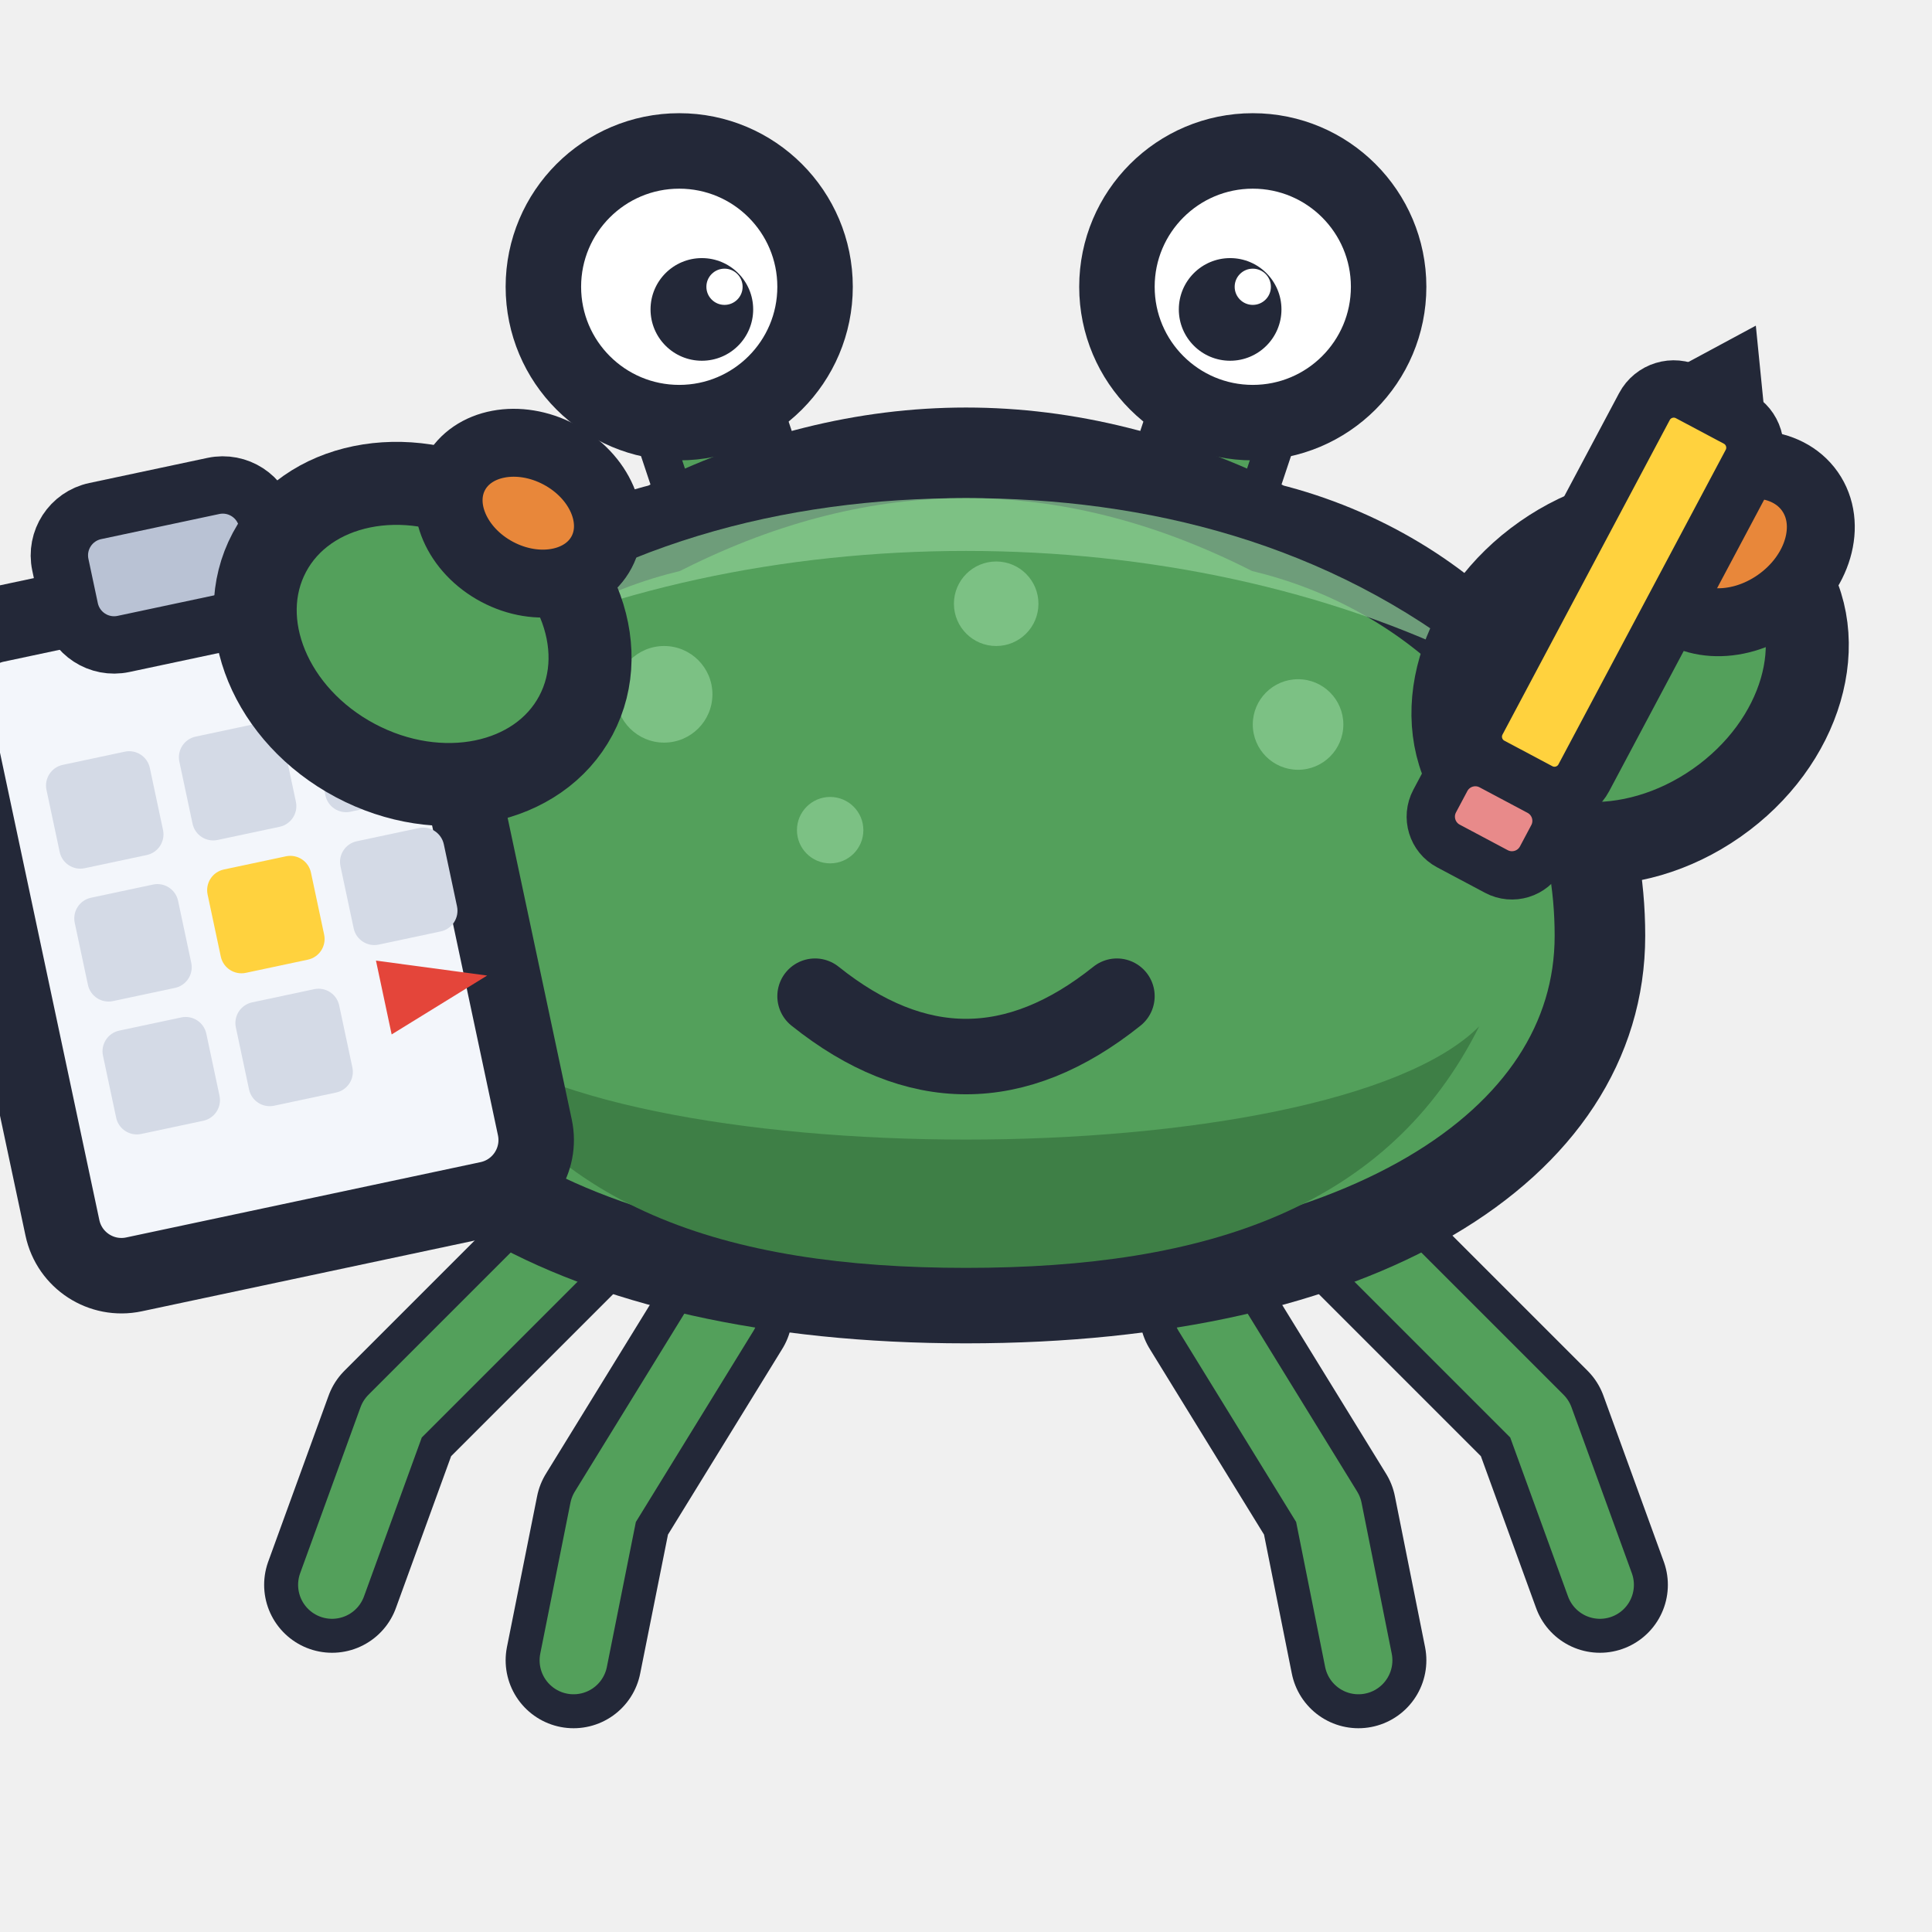
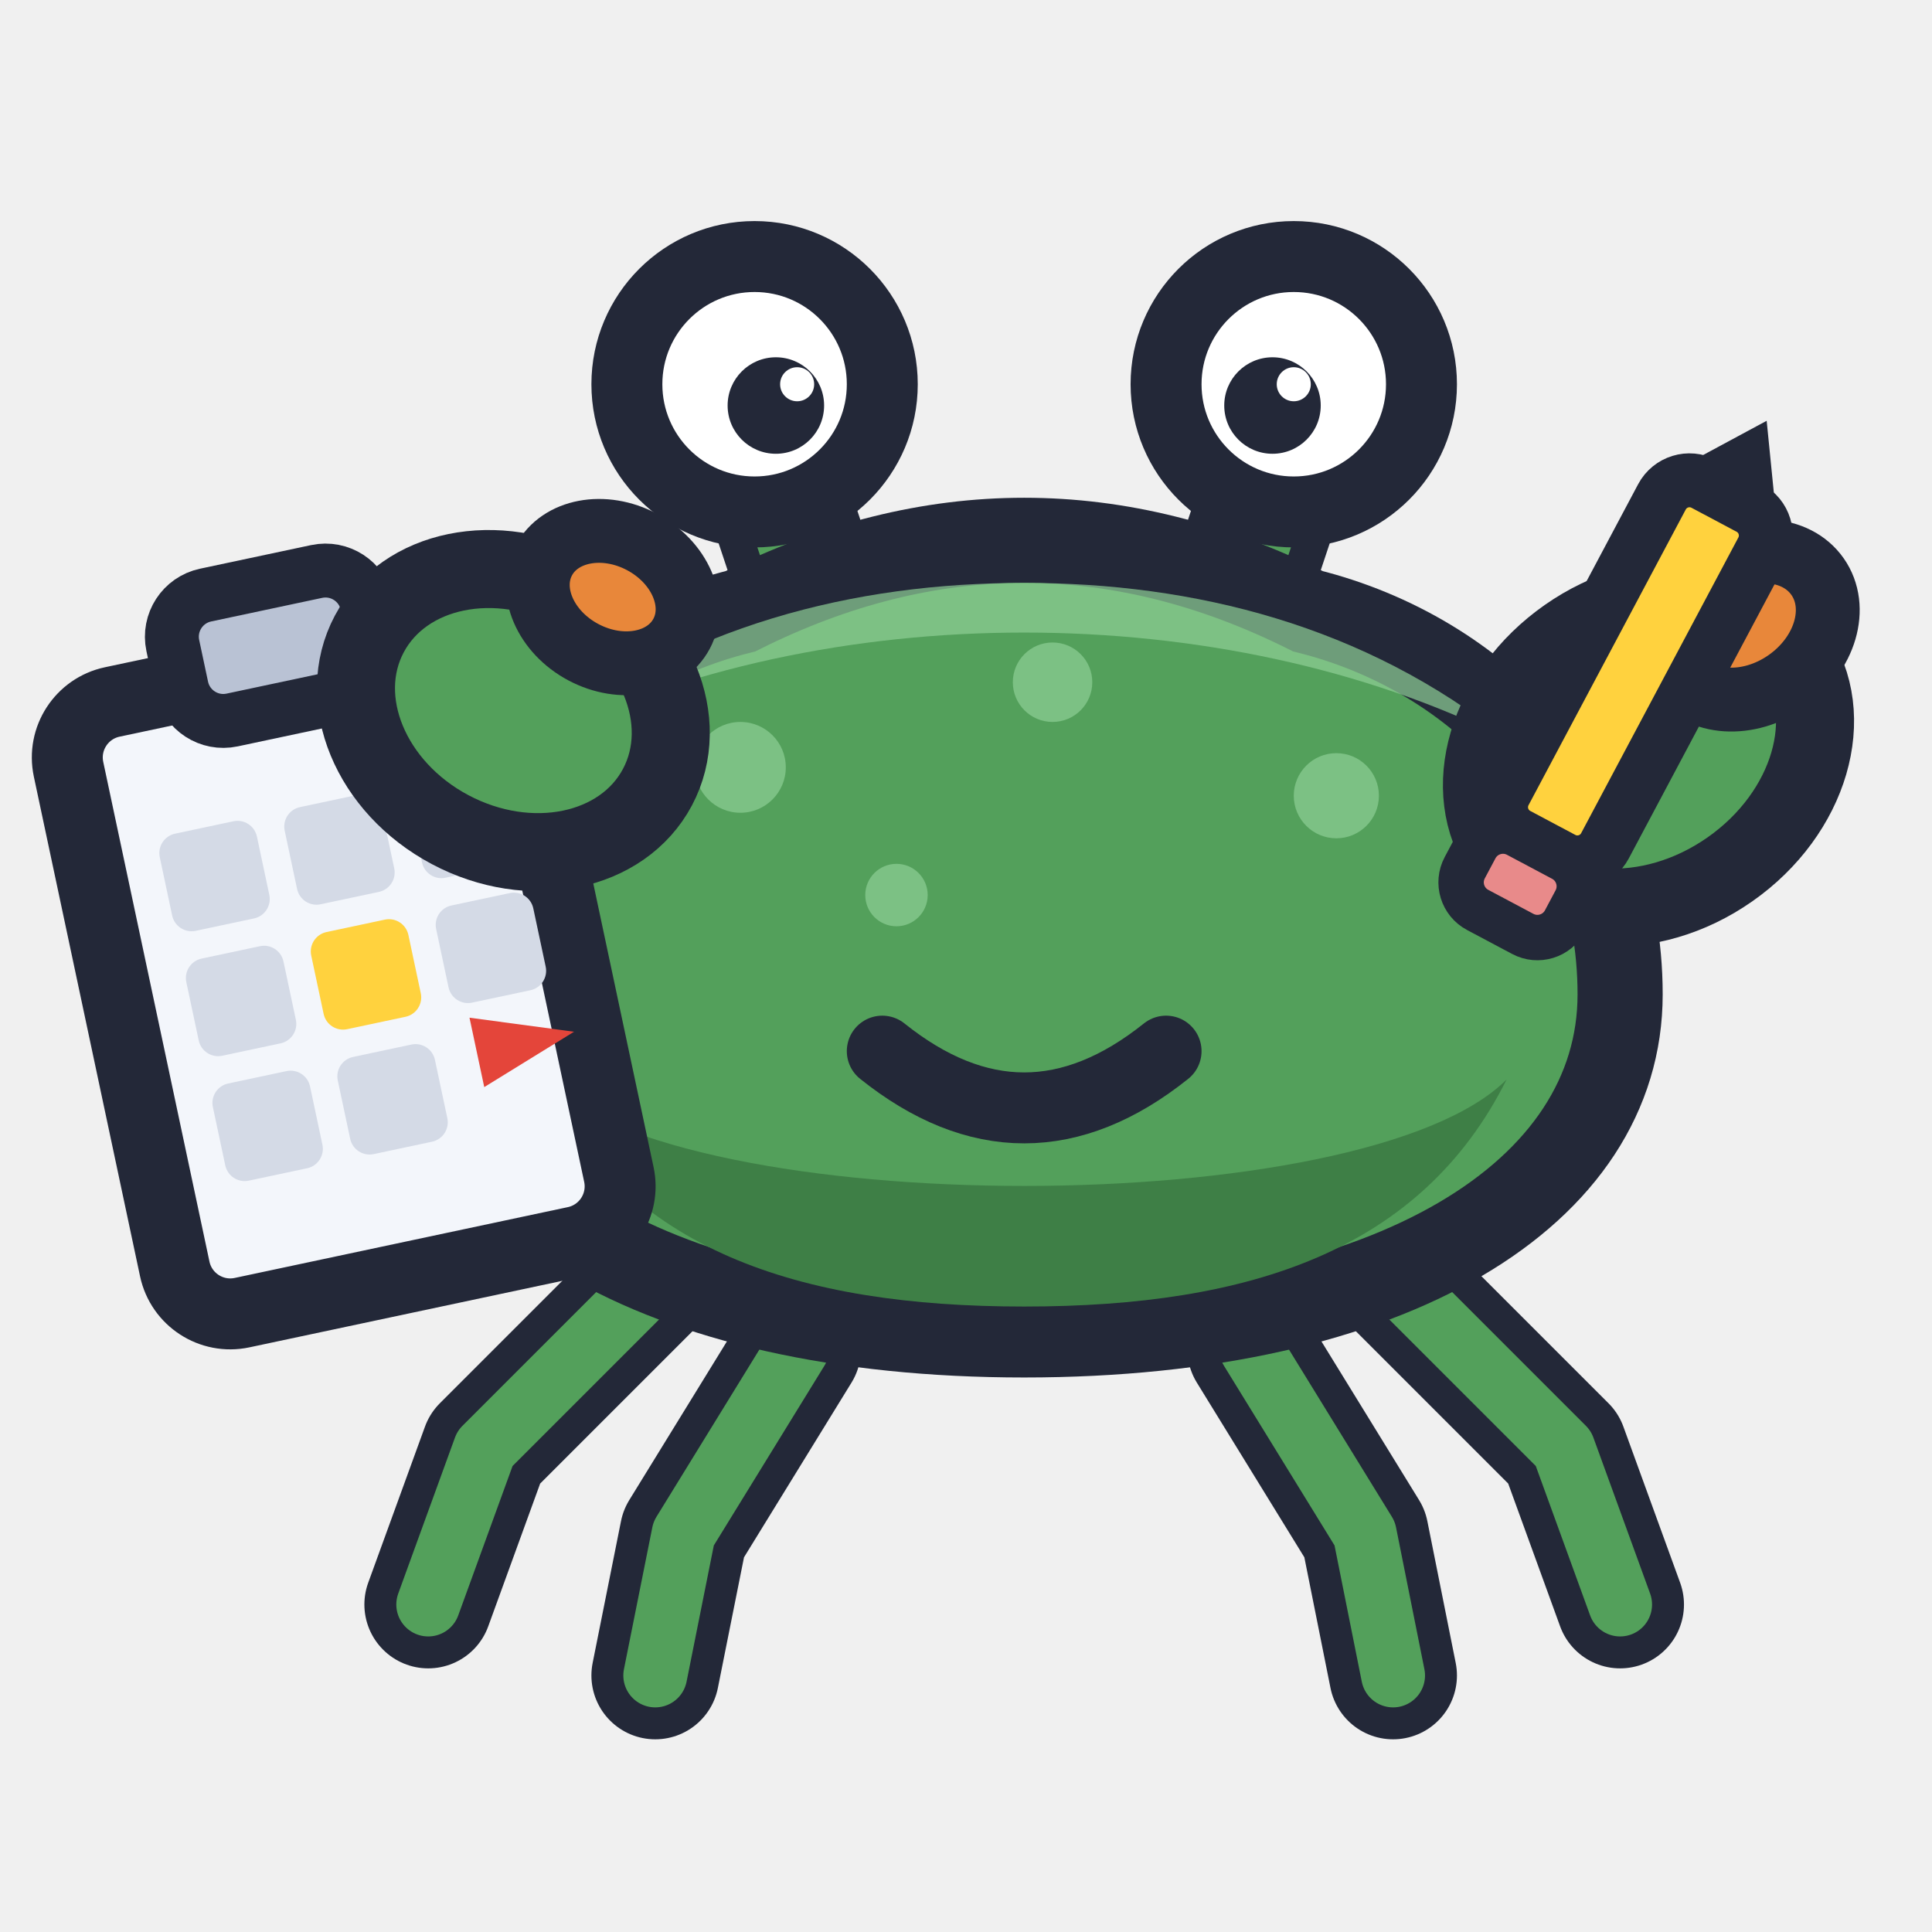
- <svg xmlns="http://www.w3.org/2000/svg" viewBox="0 0 128 128">
+ <svg xmlns="http://www.w3.org/2000/svg" viewBox="-8.18 -8.08 136.16 136.16">
  <g fill="none" stroke-linecap="round" stroke-linejoin="round">
    <g stroke="#232838" stroke-width="9">
      <path d="M38 82 L26 94 L22 105" />
      <path d="M48 87 L40 100 L38 110" />
      <path d="M90 82 L102 94 L106 105" />
      <path d="M80 87 L88 100 L90 110" />
    </g>
    <g stroke="#53a05b" stroke-width="4.5">
      <path d="M38 82 L26 94 L22 105" />
      <path d="M48 87 L40 100 L38 110" />
      <path d="M90 82 L102 94 L106 105" />
      <path d="M80 87 L88 100 L90 110" />
    </g>
  </g>
  <g fill="none" stroke-linecap="round">
    <path d="M34 64 L24 54" stroke="#232838" stroke-width="12" />
    <path d="M94 64 L104 52" stroke="#232838" stroke-width="12" />
    <path d="M34 64 L24 54" stroke="#53a05b" stroke-width="6" />
    <path d="M94 64 L104 52" stroke="#53a05b" stroke-width="6" />
  </g>
  <g fill="none" stroke-linecap="round">
    <path d="M50 37 L46 25" stroke="#232838" stroke-width="10" />
    <path d="M78 37 L82 25" stroke="#232838" stroke-width="10" />
    <path d="M50 37 L46 25" stroke="#53a05b" stroke-width="5" />
    <path d="M78 37 L82 25" stroke="#53a05b" stroke-width="5" />
  </g>
  <circle cx="45" cy="19" r="9" fill="#ffffff" stroke="#232838" stroke-width="5" />
  <circle cx="83" cy="19" r="9" fill="#ffffff" stroke="#232838" stroke-width="5" />
  <circle cx="46.5" cy="20.5" r="3.4" fill="#232838" />
  <circle cx="81.5" cy="20.5" r="3.4" fill="#232838" />
  <circle cx="48" cy="19" r="1.2" fill="#ffffff" />
  <circle cx="83" cy="19" r="1.2" fill="#ffffff" />
  <path d="M22 62 C22 48 32 38 44 35 Q54 30 64 30 Q74 30 84 35 C96 38 106 48 106 62 C106 76 90 86 64 86 C38 86 22 76 22 62 Z" fill="#53a05b" stroke="#232838" stroke-width="6" />
  <path d="M30 44 C40 36 52 33 64 33 C76 33 88 36 98 44 C88 39 76 36.5 64 36.5 C52 36.5 40 39 30 44 Z" fill="#8fcf96" opacity="0.7" />
  <path d="M30 68 C40 78 88 78 98 68 C92 80 80 84 64 84 C48 84 36 80 30 68 Z" fill="#3e7f46" />
  <g fill="#7cc184">
    <circle cx="44" cy="46" r="3.2" />
    <circle cx="66" cy="40" r="2.8" />
    <circle cx="86" cy="48" r="3" />
    <circle cx="55" cy="55" r="2.2" />
  </g>
  <path d="M54 66 Q64 74 74 66" fill="none" stroke="#232838" stroke-width="5" stroke-linecap="round" />
  <ellipse cx="108" cy="45" rx="12.5" ry="10" fill="#53a05b" stroke="#232838" stroke-width="5.5" transform="rotate(-35 108 45)" />
  <ellipse cx="115" cy="36" rx="6" ry="4.8" fill="#e8873a" stroke="#232838" stroke-width="4.5" transform="rotate(-35 115 36)" />
  <g transform="rotate(-62 106 41)">
    <rect x="94" y="37" width="28" height="8" rx="2.2" fill="#ffd23e" stroke="#232838" stroke-width="3.8" />
    <path d="M122 37 L128 41 L122 45 Z" fill="#232838" />
    <rect x="88" y="37" width="6" height="8" rx="2.2" fill="#e88a8a" stroke="#232838" stroke-width="3.2" />
  </g>
  <g transform="rotate(-12 18 60)">
    <rect x="0" y="38" width="32" height="44" rx="4" fill="#f3f6fb" stroke="#232838" stroke-width="5" />
    <rect x="9" y="32" width="14" height="9" rx="3" fill="#b9c2d4" stroke="#232838" stroke-width="3.8" />
    <g fill="#d4dae6">
      <rect x="5" y="48" width="7" height="7" rx="1.4" />
      <rect x="14" y="48" width="7" height="7" rx="1.4" />
      <rect x="23" y="48" width="7" height="7" rx="1.4" />
      <rect x="5" y="57" width="7" height="7" rx="1.4" />
      <rect x="23" y="57" width="7" height="7" rx="1.4" />
      <rect x="5" y="66" width="7" height="7" rx="1.4" />
      <rect x="14" y="66" width="7" height="7" rx="1.4" />
    </g>
    <rect x="14" y="57" width="7" height="7" rx="1.4" fill="#ffd23e" />
    <path d="M24 73 L24 65 L31 67.5 L24 70" fill="#e4453a" />
  </g>
  <ellipse cx="28" cy="42" rx="11.5" ry="9.5" fill="#53a05b" stroke="#232838" stroke-width="5.5" transform="rotate(28 28 42)" />
  <ellipse cx="35" cy="34" rx="5.5" ry="4.4" fill="#e8873a" stroke="#232838" stroke-width="4.5" transform="rotate(28 35 34)" />
</svg>
